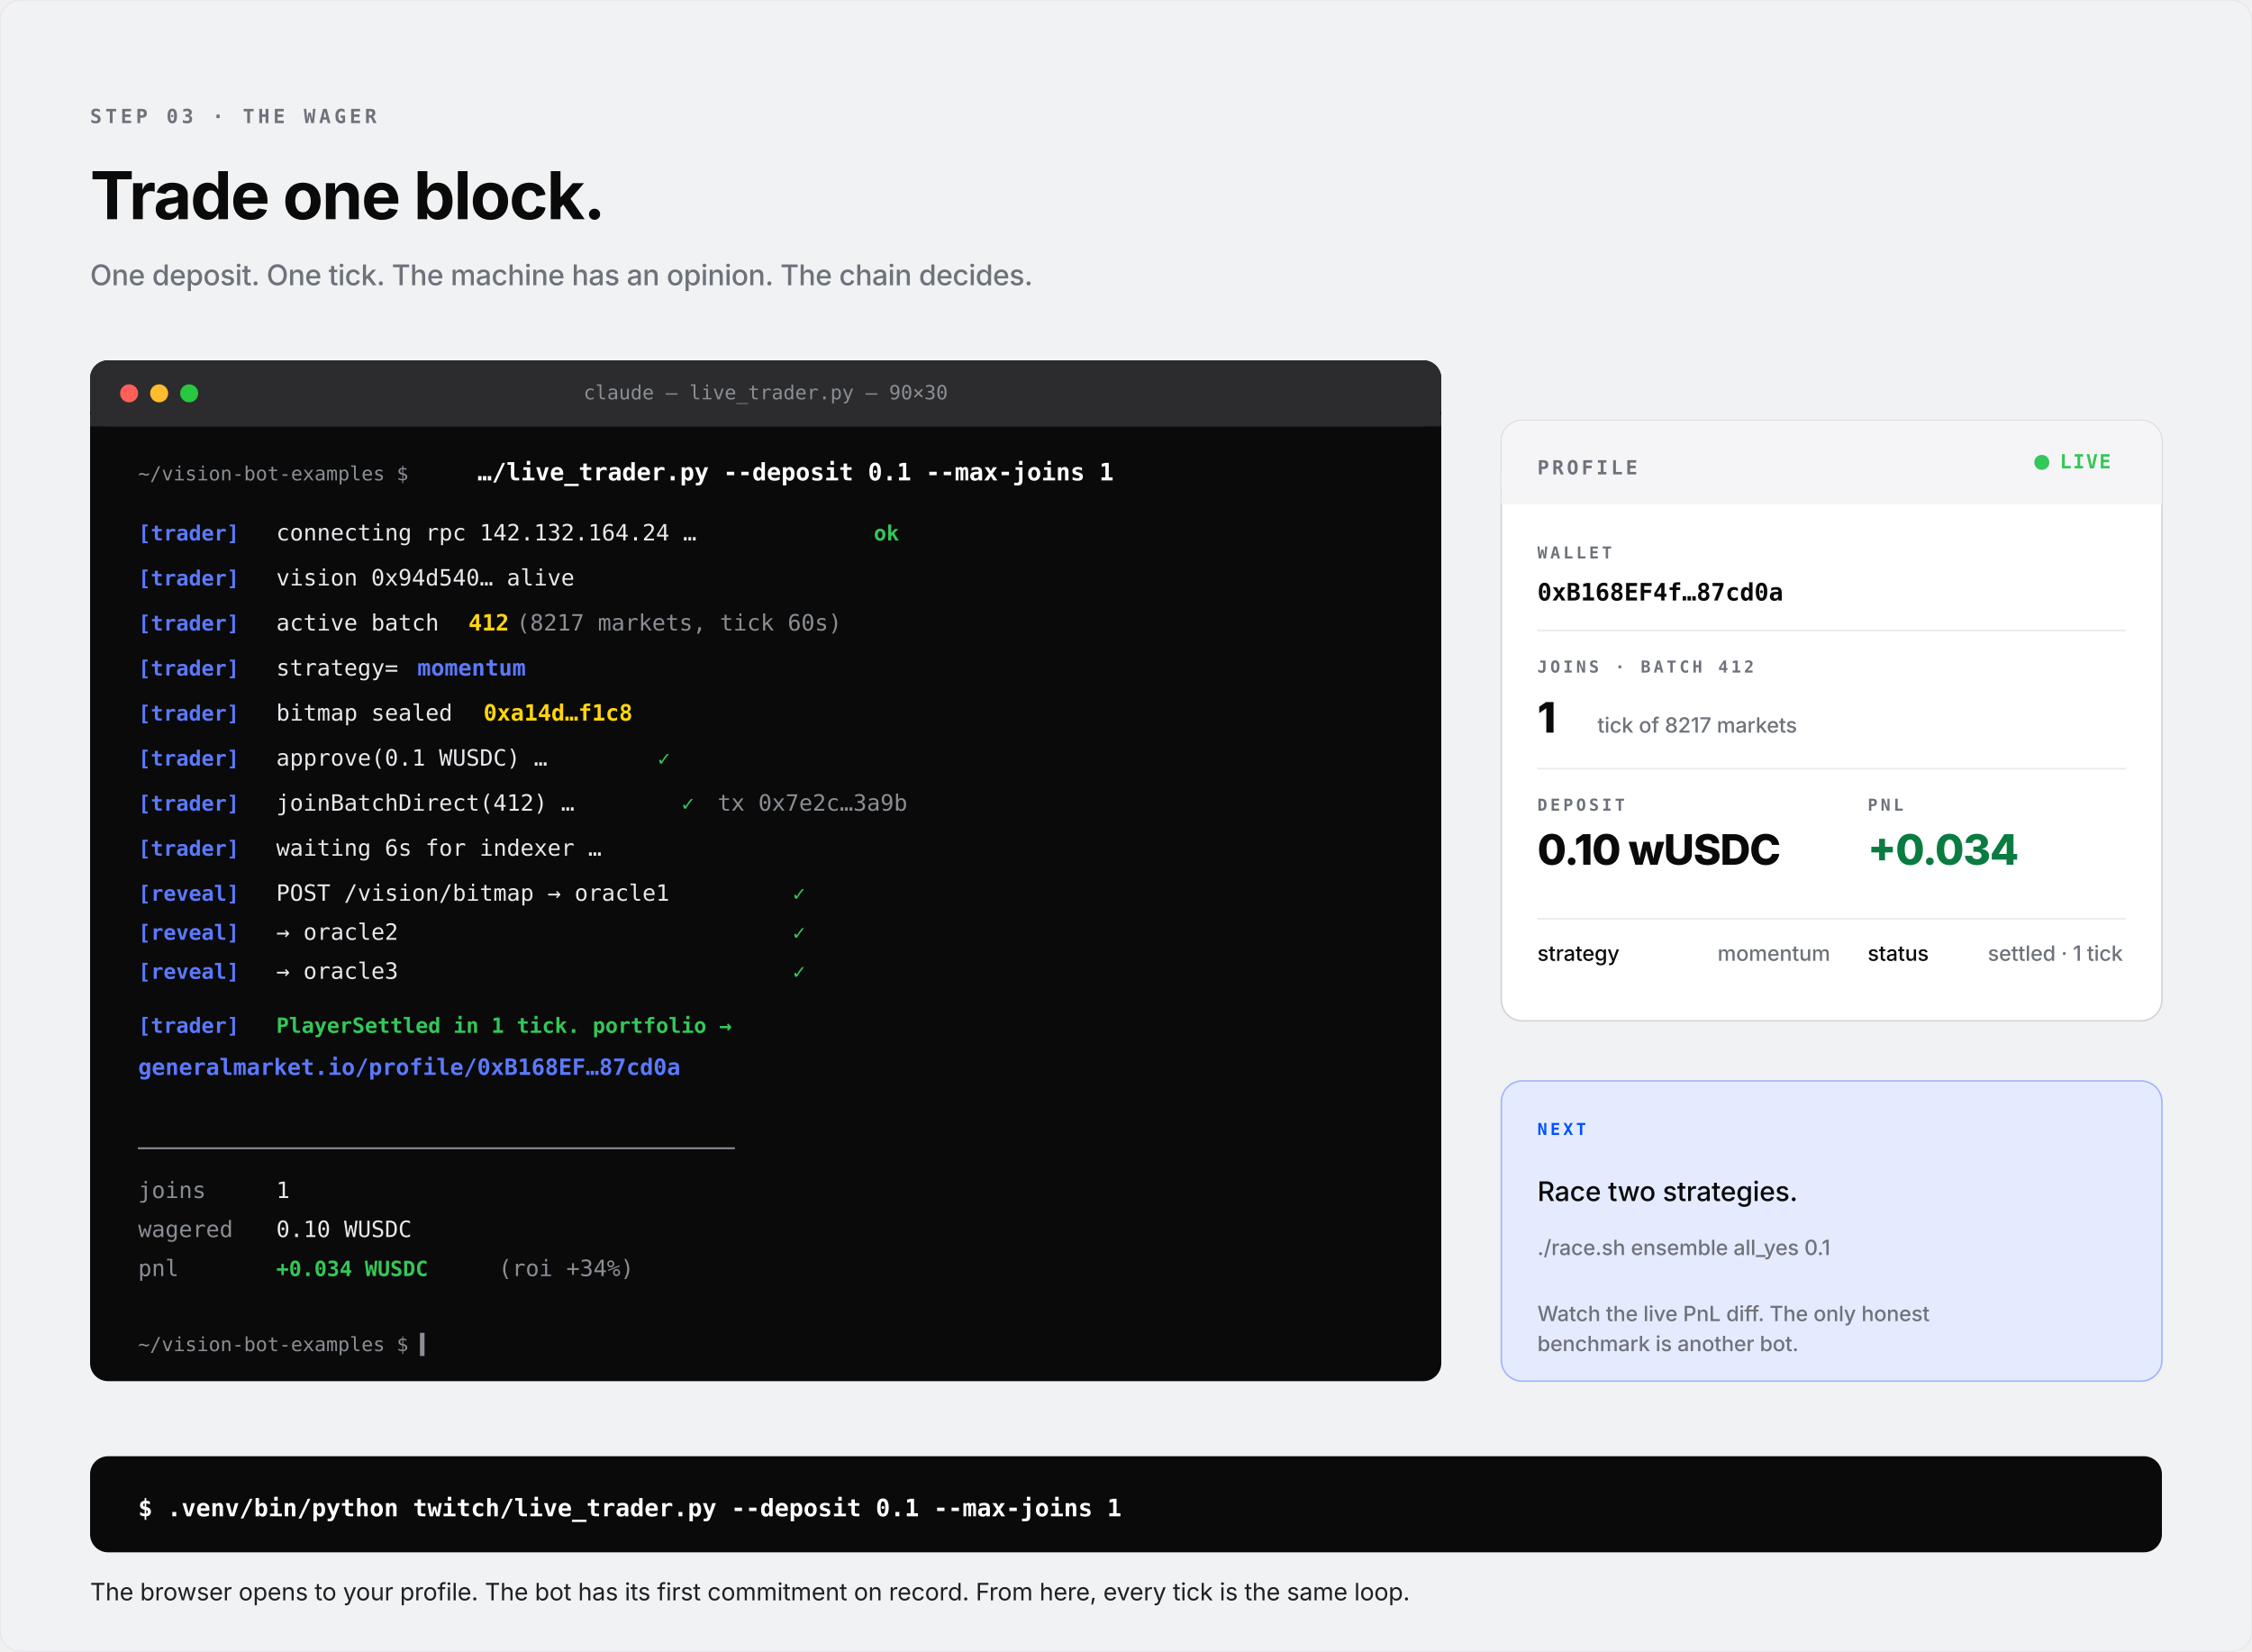
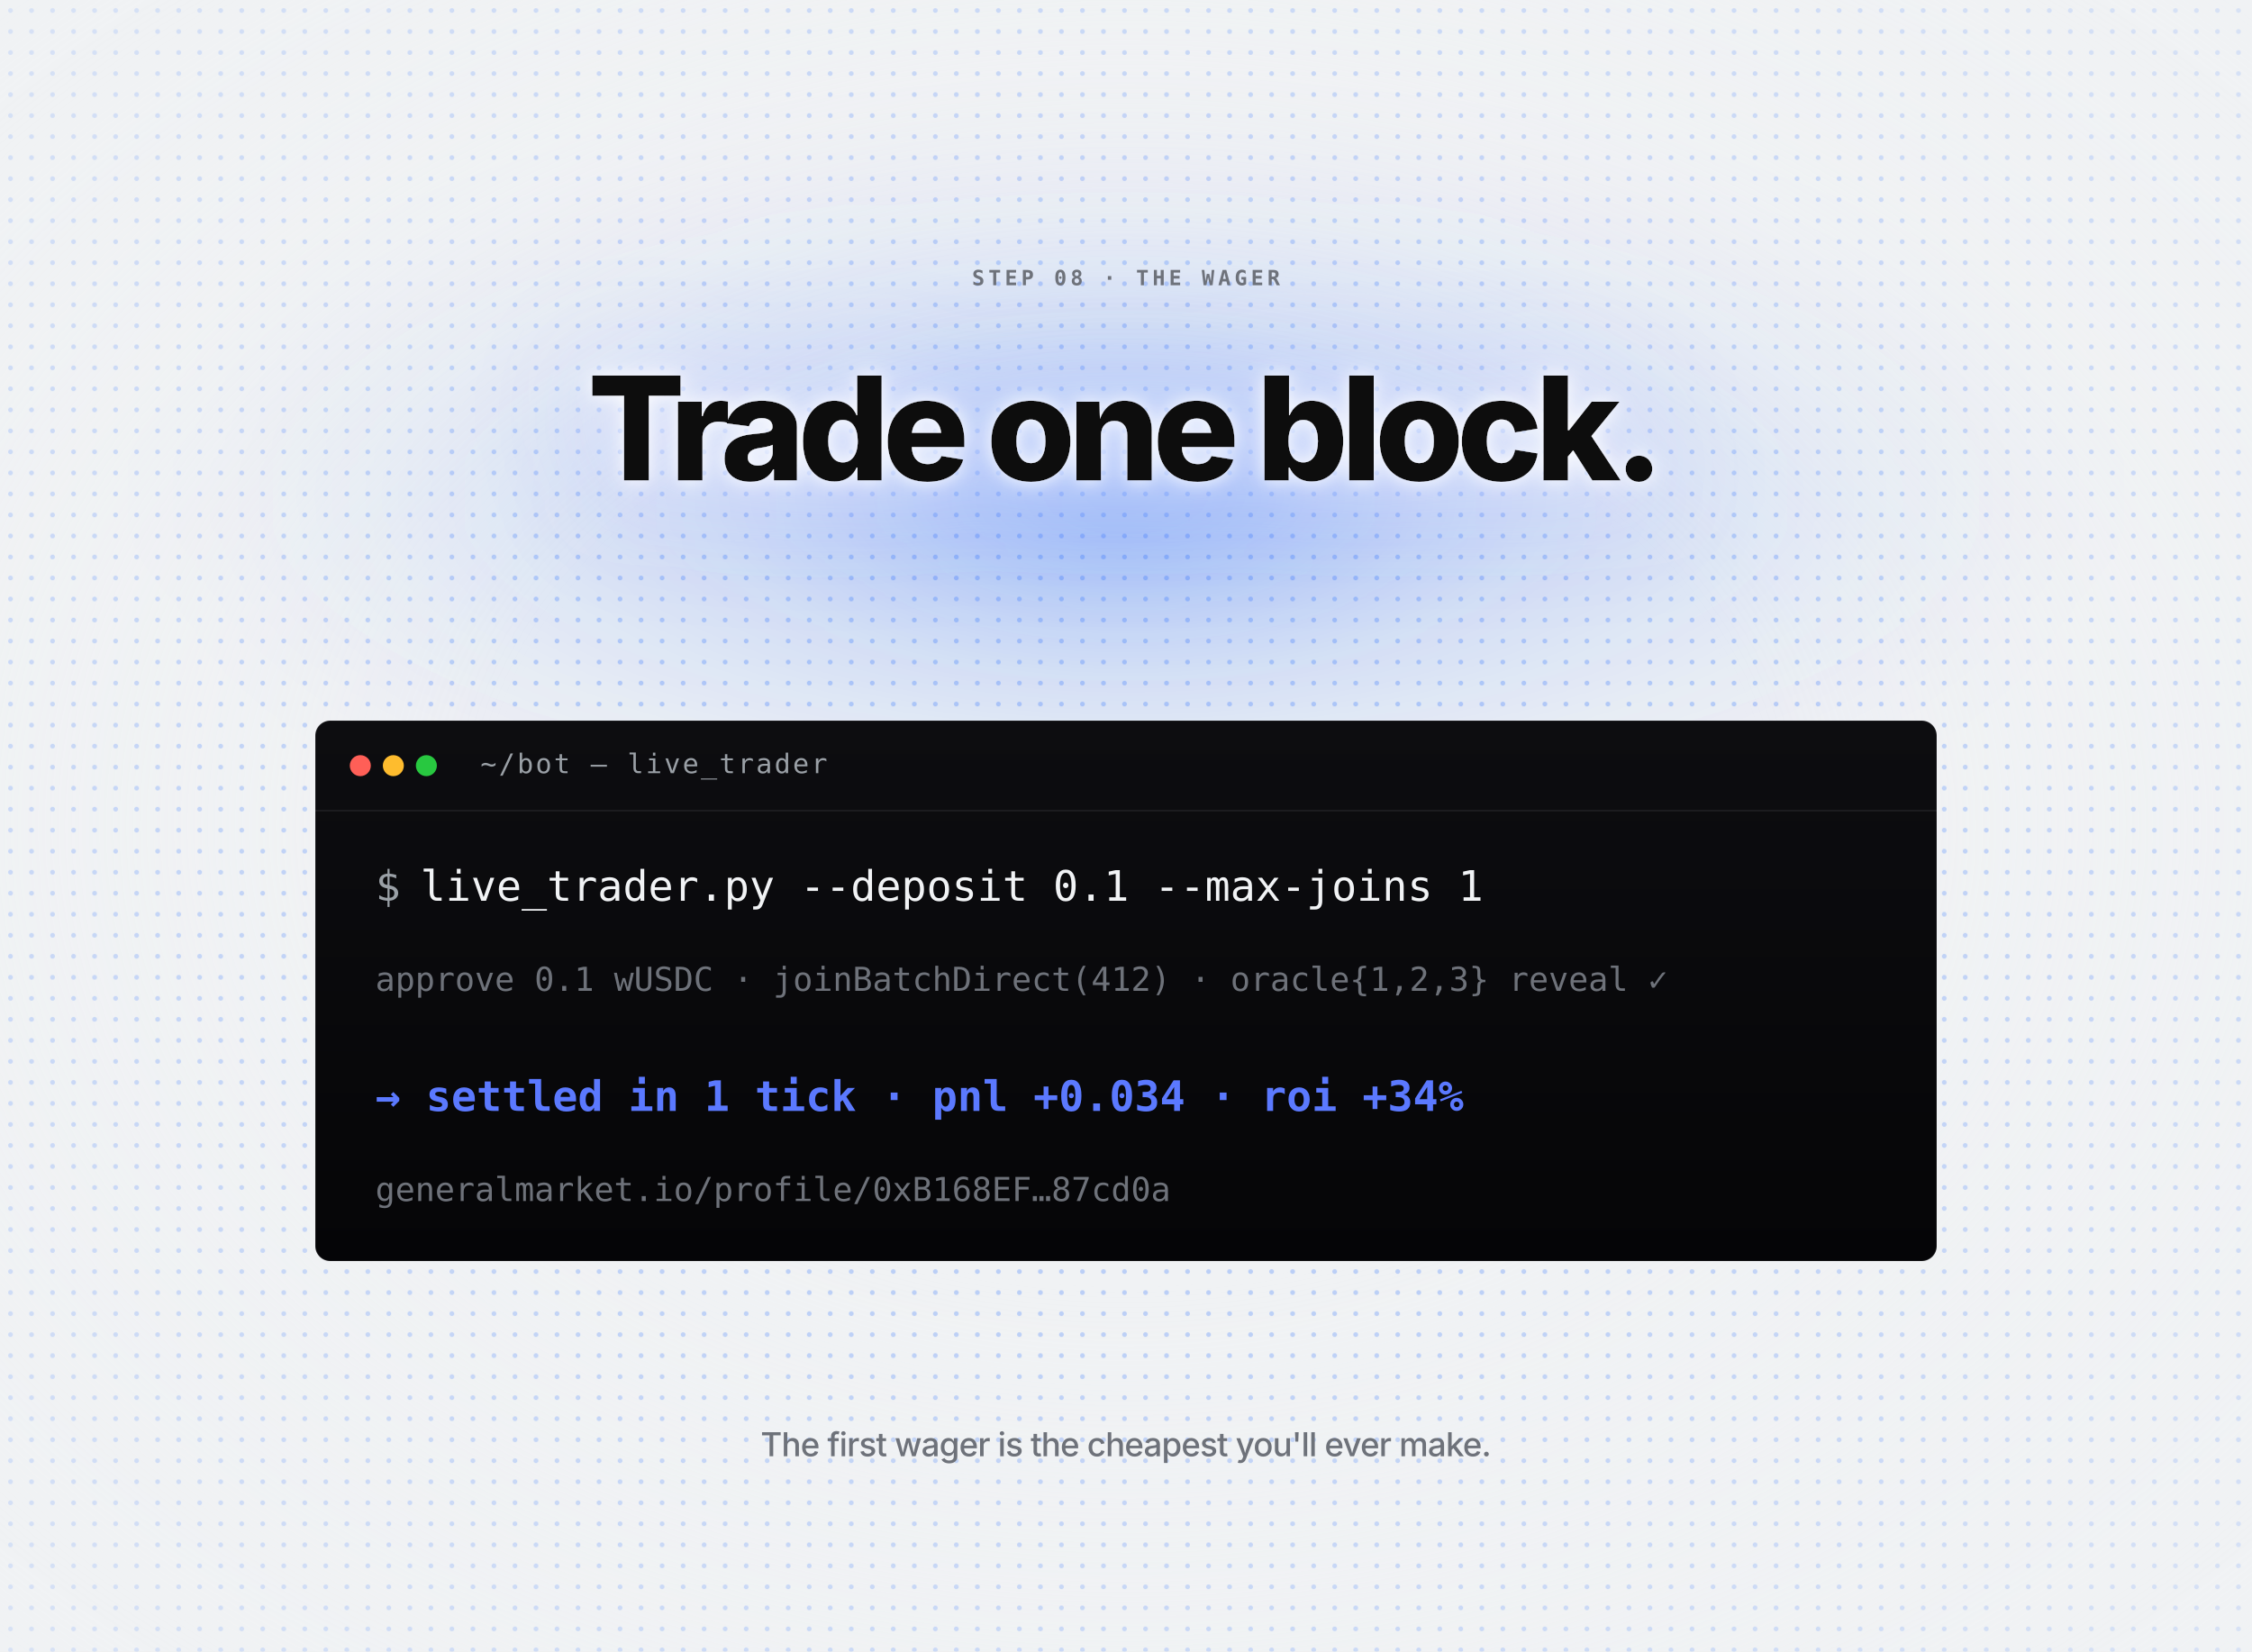
<svg xmlns="http://www.w3.org/2000/svg" viewBox="0 0 1500 1100" font-family="-apple-system, 'SF Pro Display', 'Helvetica Neue', sans-serif">
-   <style>
-     .eyebrow { font: 700 13px "SF Mono", ui-monospace, Menlo, monospace; fill: #6E727A; letter-spacing: 2.34px; }
-     .title   { font: 700 44px "SF Pro Display", "Helvetica Neue", sans-serif; fill: #0A0A0A; letter-spacing: -0.968px; }
-     .tagline { font: 500 19px "SF Pro Text", "Helvetica Neue", sans-serif; fill: #6E727A; letter-spacing: -0.228px; }
-     .term-mute { font: 500 13px "SF Mono", ui-monospace, Menlo, monospace; fill: #8A8E94; }
-     .term-cmd { font: 700 16px "SF Mono", ui-monospace, Menlo, monospace; fill: #FFFFFF; }
-     .term     { font: 500 15px "SF Mono", ui-monospace, Menlo, monospace; fill: #E8E8ED; }
-     .term-tag { font: 700 14px "SF Mono", ui-monospace, Menlo, monospace; fill: #5B79FF; }
-     .term-ok  { font: 700 14px "SF Mono", ui-monospace, Menlo, monospace; fill: #34C759; }
-     .term-mut { font: 500 15px "SF Mono", ui-monospace, Menlo, monospace; fill: #8A8E94; }
-     .term-acc { font: 700 15px "SF Mono", ui-monospace, Menlo, monospace; fill: #FFD60A; }
-     .term-blue{ font: 700 15px "SF Mono", ui-monospace, Menlo, monospace; fill: #5B79FF; }
-     .pill    { font: 700 16px "SF Mono", ui-monospace, Menlo, monospace; fill: #FFFFFF; }
-     .caption { font: 400 16px "SF Pro Text", "Helvetica Neue", sans-serif; fill: #1F1F24; letter-spacing: -0.08px; }
- 
-     .card-h    { font: 700 13px "SF Mono", ui-monospace, Menlo, monospace; fill: #6E727A; letter-spacing: 1.98px; }
-     .card-addr { font: 600 16px "SF Mono", ui-monospace, Menlo, monospace; fill: #0A0A0A; }
-     .card-fig  { font: 800 28px "SF Pro Display", "Helvetica Neue", sans-serif; fill: #0A0A0A; letter-spacing: -0.616px; }
-     .card-lbl  { font: 700 11px "SF Mono", ui-monospace, Menlo, monospace; fill: #6E727A; letter-spacing: 1.98px; }
-     .card-row  { font: 500 14px "SF Pro Text", "Helvetica Neue", sans-serif; fill: #0A0A0A; letter-spacing: -0.07px; }
-     .card-mut  { font: 500 14px "SF Pro Text", "Helvetica Neue", sans-serif; fill: #6E727A; letter-spacing: -0.07px; }
-     .live-dot  { fill: #34C759; }
-     .live-txt  { font: 700 13px "SF Mono", ui-monospace, Menlo, monospace; fill: #34C759; letter-spacing: 0.91px; }
-   </style>
-   <rect x="0" y="0" width="1500" height="1100" rx="14" fill="#F0F2F4" stroke="#E8E8ED" stroke-width="1" />
-   <text x="60" y="82" class="eyebrow">STEP 03 · THE WAGER</text>
-   <text x="60" y="146" class="title">Trade one block.</text>
-   <text x="60" y="190" class="tagline">One deposit. One tick. The machine has an opinion. The chain decides.</text>
-   <rect x="60" y="240" width="900" height="680" rx="12" fill="#0A0A0A" />
-   <rect x="60" y="240" width="900" height="44" rx="12" fill="#2C2C2E" />
-   <rect x="60" y="276" width="900" height="8" fill="#2C2C2E" />
-   <circle cx="86" cy="262" r="6" fill="#FF5F57" />
-   <circle cx="106" cy="262" r="6" fill="#FEBC2E" />
-   <circle cx="126" cy="262" r="6" fill="#28C840" />
-   <text x="510" y="266" class="term-mute" text-anchor="middle">claude — live_trader.py — 90×30</text>
-   <g transform="translate(92, 320)">
-     <text x="0" y="0" class="term-mute">~/vision-bot-examples $</text>
-     <text x="226" y="0" class="term-cmd">…/live_trader.py --deposit 0.1 --max-joins 1</text>
-     <text x="0" y="40" class="term-tag">[trader]</text>
-     <text x="92" y="40" class="term">connecting rpc 142.132.164.24 …</text>
-     <text x="490" y="40" class="term-ok">ok</text>
-     <text x="0" y="70" class="term-tag">[trader]</text>
-     <text x="92" y="70" class="term">vision 0x94d540… alive</text>
-     <text x="0" y="100" class="term-tag">[trader]</text>
-     <text x="92" y="100" class="term">active batch </text>
-     <text x="220" y="100" class="term-acc">412</text>
-     <text x="252" y="100" class="term-mut">(8217 markets, tick 60s)</text>
-     <text x="0" y="130" class="term-tag">[trader]</text>
-     <text x="92" y="130" class="term">strategy=</text>
-     <text x="186" y="130" class="term-blue">momentum</text>
-     <text x="0" y="160" class="term-tag">[trader]</text>
-     <text x="92" y="160" class="term">bitmap sealed </text>
-     <text x="230" y="160" class="term-acc">0xa14d…f1c8</text>
-     <text x="0" y="190" class="term-tag">[trader]</text>
-     <text x="92" y="190" class="term">approve(0.1 WUSDC) …</text>
-     <text x="346" y="190" class="term-ok">✓</text>
-     <text x="0" y="220" class="term-tag">[trader]</text>
-     <text x="92" y="220" class="term">joinBatchDirect(412) …</text>
-     <text x="362" y="220" class="term-ok">✓</text>
-     <text x="386" y="220" class="term-mut">tx 0x7e2c…3a9b</text>
-     <text x="0" y="250" class="term-tag">[trader]</text>
-     <text x="92" y="250" class="term">waiting 6s for indexer …</text>
-     <text x="0" y="280" class="term-tag">[reveal]</text>
-     <text x="92" y="280" class="term">POST /vision/bitmap → oracle1 </text>
-     <text x="436" y="280" class="term-ok">✓</text>
-     <text x="0" y="306" class="term-tag">[reveal]</text>
-     <text x="92" y="306" class="term">                       → oracle2 </text>
-     <text x="436" y="306" class="term-ok">✓</text>
-     <text x="0" y="332" class="term-tag">[reveal]</text>
-     <text x="92" y="332" class="term">                       → oracle3 </text>
-     <text x="436" y="332" class="term-ok">✓</text>
-     <text x="0" y="368" class="term-tag">[trader]</text>
-     <text x="92" y="368" class="term-ok">PlayerSettled in 1 tick. portfolio →</text>
-     <text x="0" y="396" class="term-blue">  generalmarket.io/profile/0xB168EF…87cd0a</text>
-     <text x="0" y="450" class="term-mut">────────────────────────────────────────────</text>
-     <text x="0" y="478" class="term-mut">  joins  </text>
-     <text x="92" y="478" class="term">1</text>
-     <text x="0" y="504" class="term-mut">  wagered</text>
-     <text x="92" y="504" class="term">0.10 WUSDC</text>
-     <text x="0" y="530" class="term-mut">  pnl    </text>
-     <text x="92" y="530" class="term-ok">+0.034 WUSDC</text>
-     <text x="240" y="530" class="term-mut">(roi +34%)</text>
-     <text x="0" y="580" class="term-mute">~/vision-bot-examples $ ▍</text>
+   <defs>
+     <pattern id="dotgrid" x="0" y="0" width="14" height="14" patternUnits="userSpaceOnUse">
+       <circle cx="7" cy="7" r="1.6" fill="#0052FF" opacity="0.22" />
+     </pattern>
+     <radialGradient id="vignette" cx="50%" cy="50%" r="70%">
+       <stop offset="40%" stop-color="#F0F2F4" stop-opacity="0" />
+       <stop offset="100%" stop-color="#F0F2F4" stop-opacity="0.55" />
+     </radialGradient>
+     <radialGradient id="halo" cx="50%" cy="50%" r="50%">
+       <stop offset="0%" stop-color="#0052FF" stop-opacity="0.45" />
+       <stop offset="40%" stop-color="#0052FF" stop-opacity="0.14" />
+       <stop offset="100%" stop-color="#0052FF" stop-opacity="0" />
+     </radialGradient>
+     <filter id="haloBlur" x="-20%" y="-20%" width="140%" height="140%">
+       <feGaussianBlur stdDeviation="48" />
+     </filter>
+     <linearGradient id="termBg" x1="0" y1="0" x2="0" y2="1">
+       <stop offset="0%" stop-color="#0d0d10" />
+       <stop offset="100%" stop-color="#050507" />
+     </linearGradient>
+     <style>
+       .bloom { filter: drop-shadow(0 0 6px rgba(255,255,255,0.95)) drop-shadow(0 0 24px rgba(255,255,255,0.55)) drop-shadow(0 8px 36px rgba(0,82,255,0.32)); }
+     </style>
+   </defs>
+   <rect x="0" y="0" width="1500" height="1100" fill="#F0F2F4" />
+   <rect x="0" y="0" width="1500" height="1100" fill="url(#dotgrid)" />
+   <ellipse cx="750" cy="330" rx="640" ry="220" fill="url(#halo)" filter="url(#haloBlur)" />
+   <rect x="0" y="0" width="1500" height="1100" fill="url(#vignette)" />
+   <text x="750" y="190" text-anchor="middle" font-family="'SF Mono', ui-monospace, Menlo, monospace" font-size="14" font-weight="700" letter-spacing="2.5" fill="#6E727A">STEP 08 · THE WAGER</text>
+   <text x="750" y="320" text-anchor="middle" font-size="96" font-weight="800" letter-spacing="-4.8" fill="#0A0A0A" class="bloom">Trade one block.</text>
+   <g transform="translate(750, 660)">
+     <rect x="-540" y="-180" width="1080" height="360" rx="10" fill="url(#termBg)" stroke="rgba(255,255,255,0.08)" stroke-width="1" />
+     <circle cx="-510" cy="-150" r="7" fill="#FF5F57" />
+     <circle cx="-488" cy="-150" r="7" fill="#FEBC2E" />
+     <circle cx="-466" cy="-150" r="7" fill="#28C840" />
+     <text x="-430" y="-145" font-family="'SF Mono', ui-monospace, monospace" font-size="18" font-weight="500" letter-spacing="1.4" fill="#9aa0a6">~/bot — live_trader</text>
+     <line x1="-540" y1="-120" x2="540" y2="-120" stroke="rgba(255,255,255,0.08)" />
+     <text x="-500" y="-60" font-family="'SF Mono', monospace" font-size="28" font-weight="500" fill="#9aa0a6">$</text>
+     <text x="-470" y="-60" font-family="'SF Mono', monospace" font-size="28" font-weight="500" fill="#f1f3f5">live_trader.py --deposit 0.1 --max-joins 1</text>
+     <text x="-500" y="0" font-family="'SF Mono', monospace" font-size="22" font-weight="500" fill="#6E727A">approve 0.1 wUSDC  ·  joinBatchDirect(412)  ·  oracle{1,2,3} reveal ✓</text>
+     <text x="-500" y="80" font-family="'SF Mono', monospace" font-size="28" font-weight="700" fill="#5B79FF">→ settled in 1 tick  ·  pnl +0.034  ·  roi +34%</text>
+     <text x="-500" y="140" font-family="'SF Mono', monospace" font-size="22" font-weight="500" fill="#6E727A">generalmarket.io/profile/0xB168EF…87cd0a</text>
  </g>
-   <g transform="translate(1000, 280)">
-     <rect x="0" y="0" width="440" height="400" rx="14" fill="#FFFFFF" stroke="#D2D2D7" />
-     <rect x="0" y="0" width="440" height="56" rx="14" fill="#F5F5F7" />
-     <rect x="0" y="36" width="440" height="20" fill="#F5F5F7" />
-     <text x="24" y="36" class="card-h">PROFILE</text>
-     <g transform="translate(360, 28)">
-       <circle cx="0" cy="0" r="5" class="live-dot" />
-       <text x="12" y="4" class="live-txt">LIVE</text>
-     </g>
-     <g transform="translate(24, 92)">
-       <text x="0" y="0" class="card-lbl">WALLET</text>
-       <text x="0" y="28" class="card-addr">0xB168EF4f…87cd0a</text>
-     </g>
-     <line x1="24" y1="140" x2="416" y2="140" stroke="#E8E8ED" />
-     <g transform="translate(24, 168)">
-       <text x="0" y="0" class="card-lbl">JOINS · BATCH 412</text>
-       <text x="0" y="40" class="card-fig">1</text>
-       <text x="40" y="40" class="card-mut">tick of 8217 markets</text>
-     </g>
-     <line x1="24" y1="232" x2="416" y2="232" stroke="#E8E8ED" />
-     <g transform="translate(24, 260)">
-       <text x="0" y="0" class="card-lbl">DEPOSIT</text>
-       <text x="0" y="36" class="card-fig">0.10 wUSDC</text>
-       <text x="220" y="0" class="card-lbl">PNL</text>
-       <text x="220" y="36" class="card-fig" style="fill:#0A7C42">+0.034</text>
-     </g>
-     <line x1="24" y1="332" x2="416" y2="332" stroke="#E8E8ED" />
-     <g transform="translate(24, 360)">
-       <text x="0" y="0" class="card-row">strategy</text>
-       <text x="120" y="0" class="card-mut">momentum</text>
-       <text x="220" y="0" class="card-row">status</text>
-       <text x="300" y="0" class="card-mut">settled · 1 tick</text>
-     </g>
-   </g>
-   <g transform="translate(1000, 720)">
-     <rect x="0" y="0" width="440" height="200" rx="14" fill="#E5EBFF" stroke="#9FB3FF" />
-     <text x="24" y="36" class="card-lbl" style="fill:#0052FF">NEXT</text>
-     <text x="24" y="80" class="card-row" style="font-size:18px;letter-spacing:-0.09px">Race two strategies.</text>
-     <text x="24" y="116" class="card-mut">./race.sh ensemble all_yes 0.1</text>
-     <text x="24" y="160" class="card-mut">Watch the live PnL diff. The only honest</text>
-     <text x="24" y="180" class="card-mut">benchmark is another bot.</text>
-   </g>
-   <rect x="60" y="970" width="1380" height="64" rx="12" fill="#0A0A0A" />
-   <text x="92" y="1010" class="pill">$ .venv/bin/python twitch/live_trader.py --deposit 0.1 --max-joins 1</text>
-   <text x="60" y="1066" class="caption">The browser opens to your profile. The bot has its first commitment on record. From here, every tick is the same loop.</text>
+   <text x="750" y="970" text-anchor="middle" font-size="22" font-weight="500" letter-spacing="-0.48" fill="#6E727A">The first wager is the cheapest you'll ever make.</text>
</svg>
